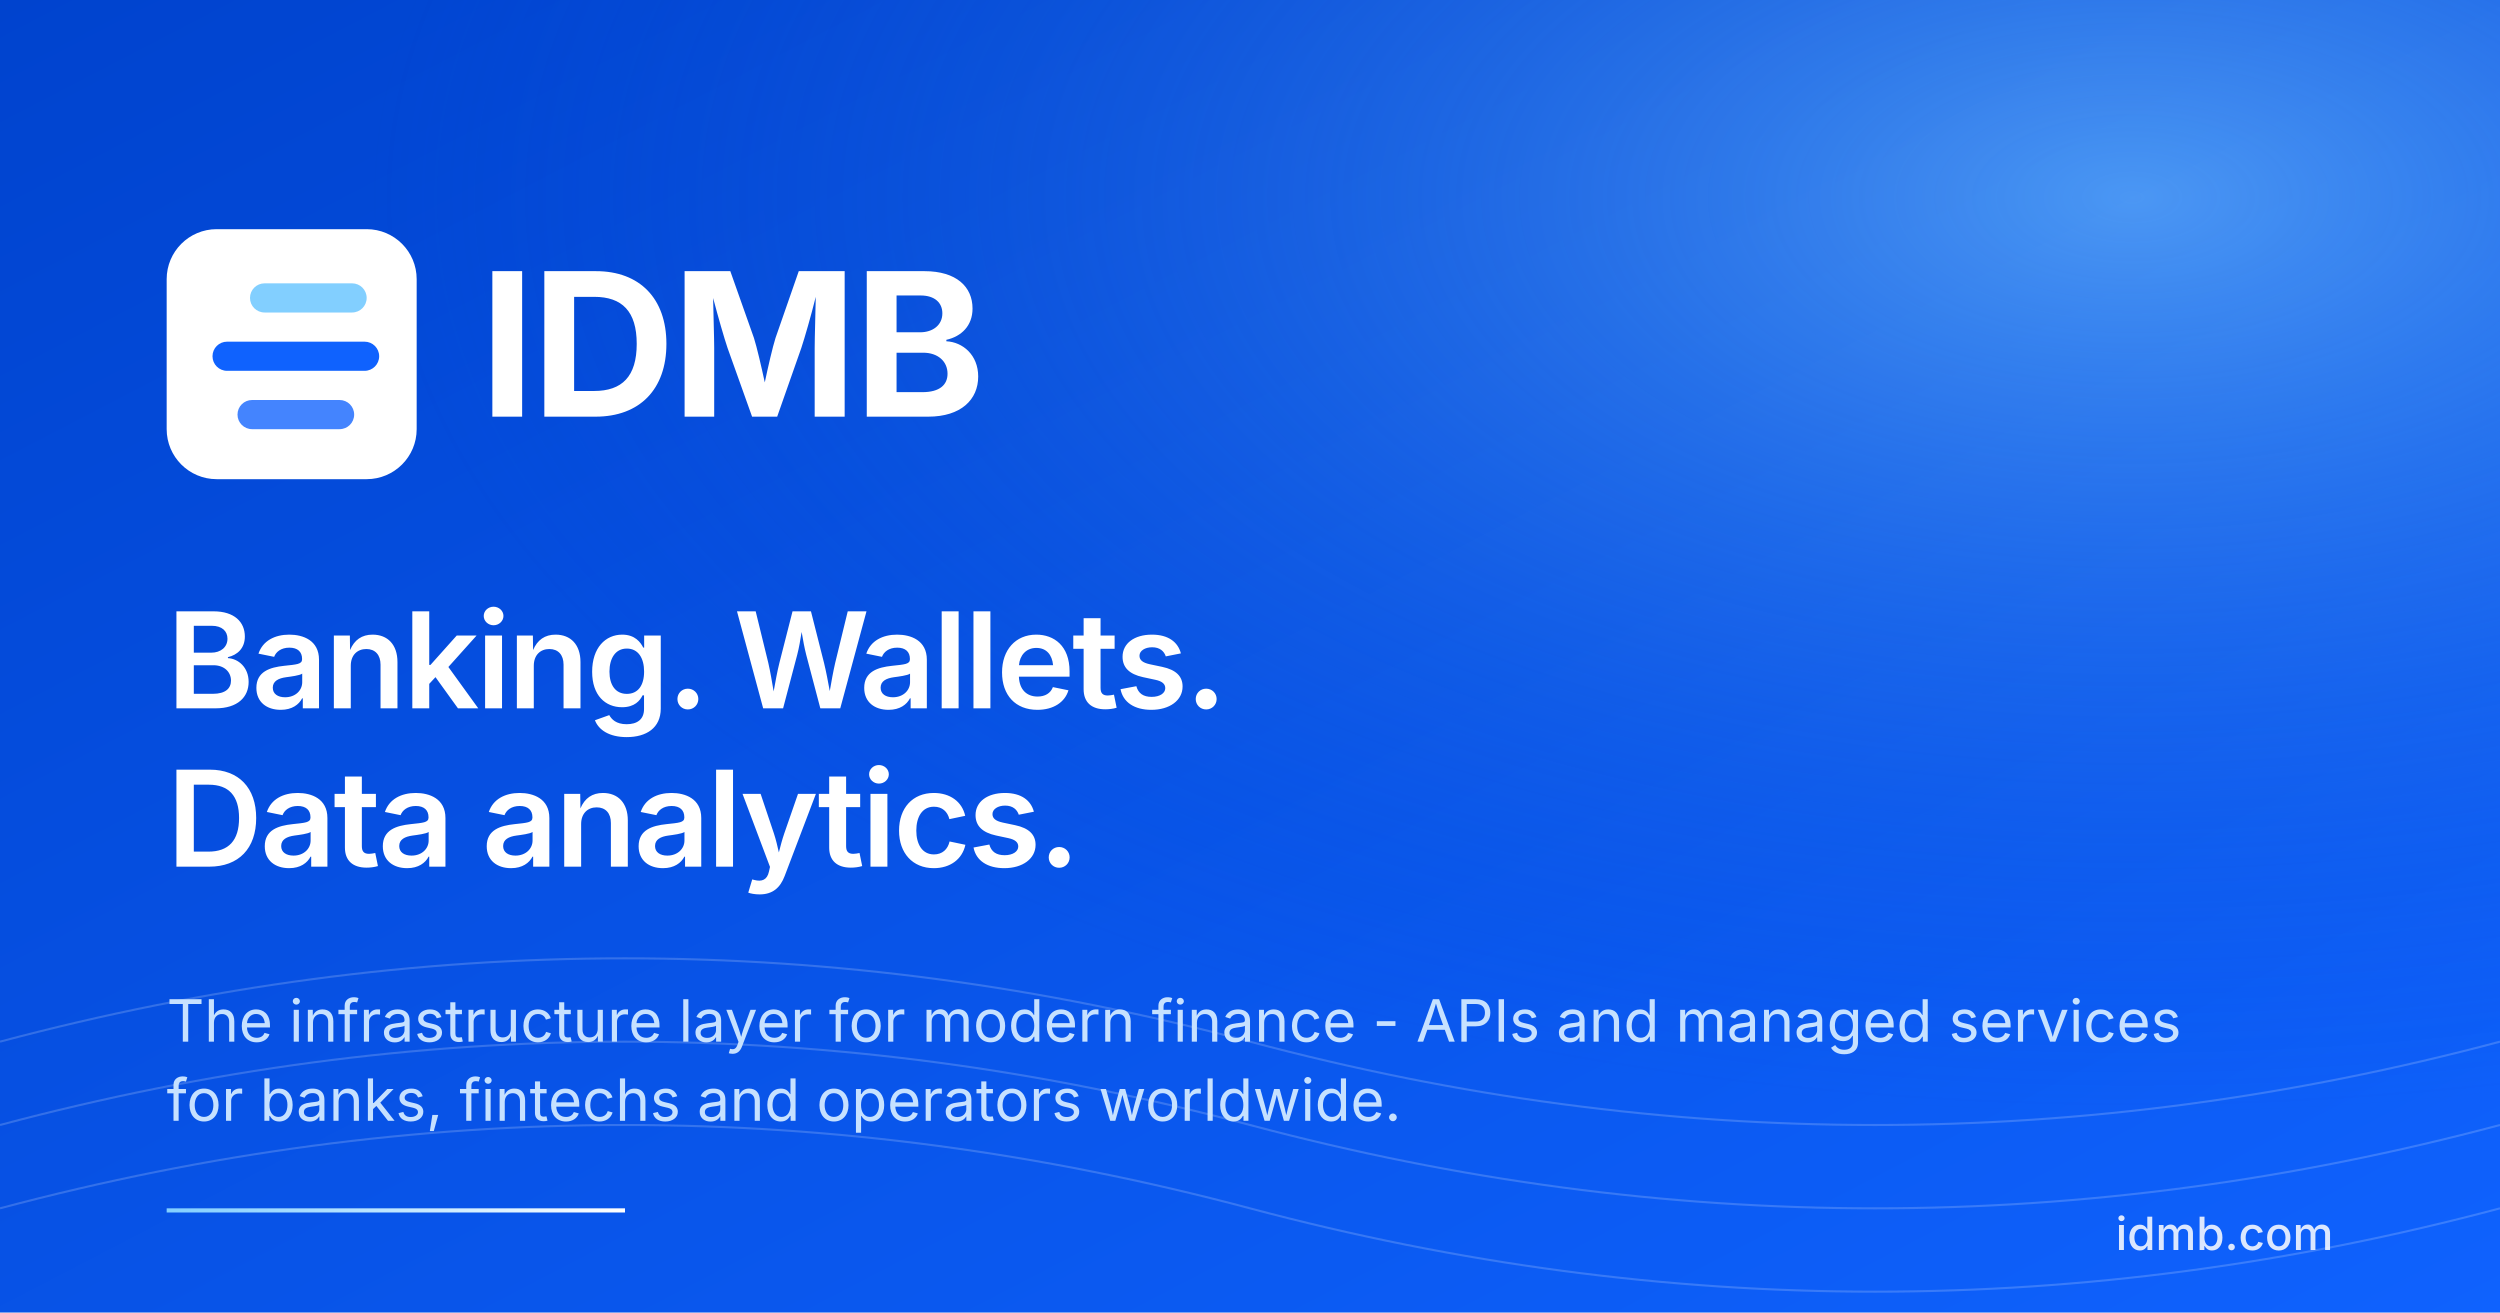
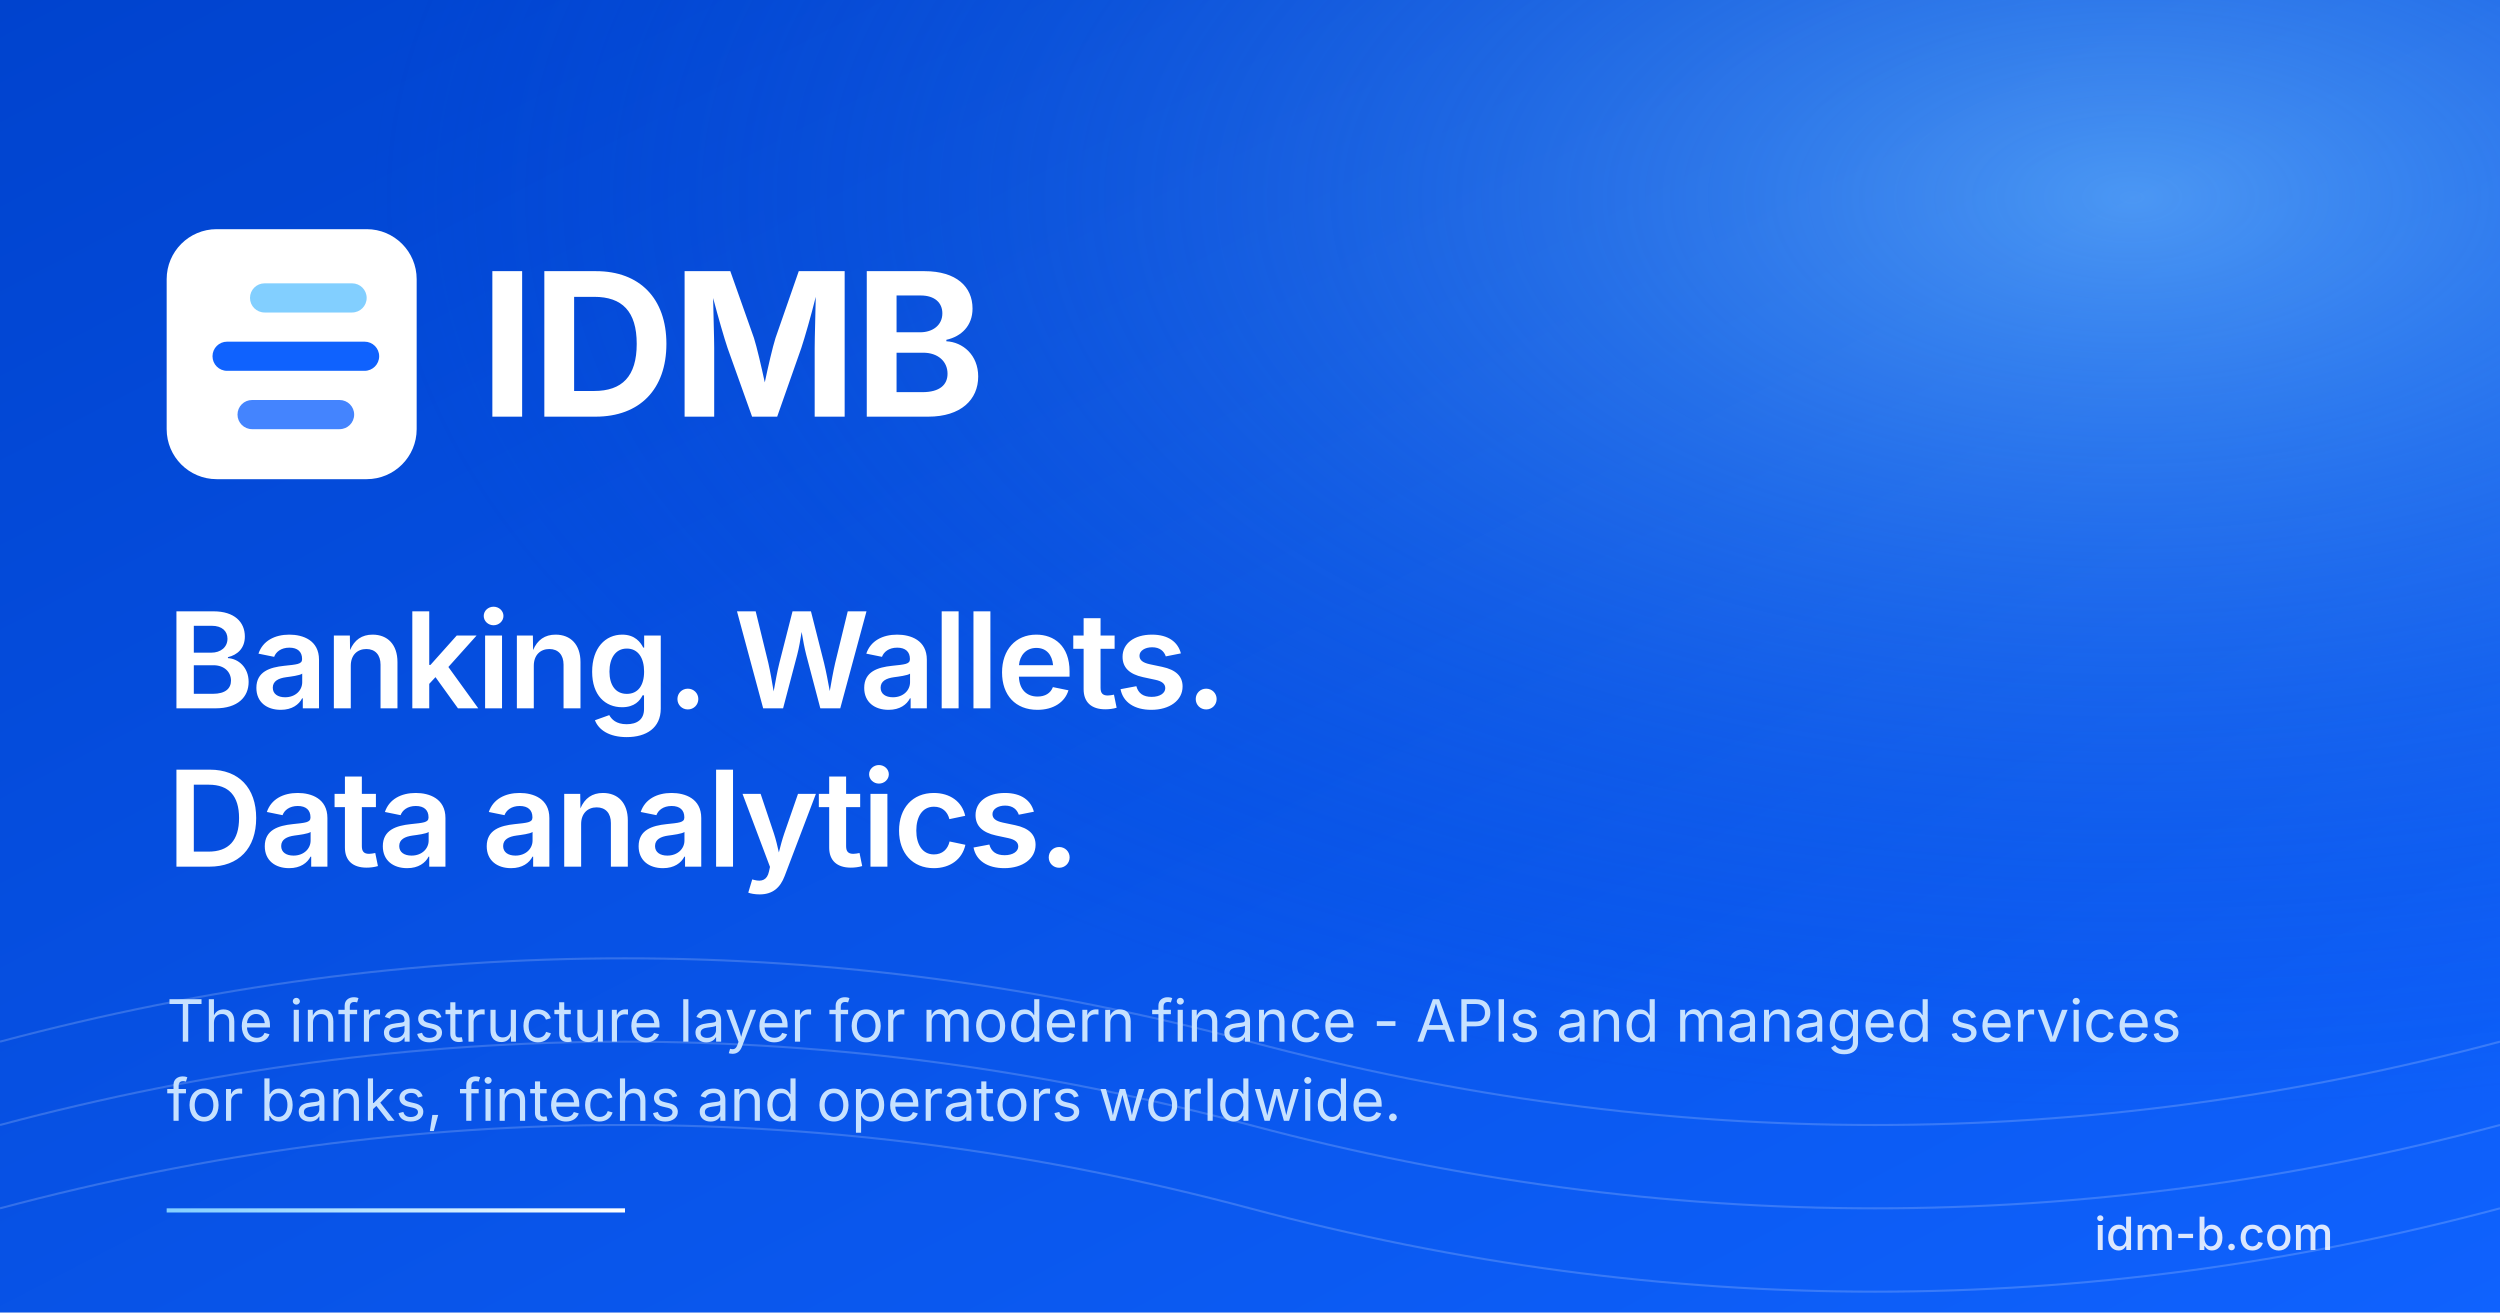
<svg xmlns="http://www.w3.org/2000/svg" viewBox="0 0 1200 630" width="1200" height="630" role="img" aria-label="IDMB - Banking, Wallets and Data Analytics Infrastructure">
  <defs>
    <linearGradient id="bg" x1="0" y1="0" x2="1" y2="1">
      <stop offset="0" stop-color="#0043ce" />
      <stop offset="1" stop-color="#0f62fe" />
    </linearGradient>
    <linearGradient id="rail" x1="0" y1="0" x2="1" y2="0">
      <stop offset="0" stop-color="#82cfff" />
      <stop offset="1" stop-color="#ffffff" />
    </linearGradient>
    <radialGradient id="glow" cx="0.85" cy="0.15" r="0.7">
      <stop offset="0" stop-color="#82cfff" stop-opacity="0.55" />
      <stop offset="1" stop-color="#0043ce" stop-opacity="0" />
    </radialGradient>
  </defs>
  <rect width="1200" height="630" fill="url(#bg)" />
  <rect width="1200" height="630" fill="url(#glow)" />
  <g opacity="0.18" stroke="#ffffff" stroke-width="1" fill="none">
    <path d="M0 540 Q 300 460 600 540 T 1200 540" />
    <path d="M0 580 Q 300 500 600 580 T 1200 580" />
    <path d="M0 500 Q 300 420 600 500 T 1200 500" />
  </g>
  <g transform="translate(80,110)">
    <rect width="120" height="120" rx="24" fill="#ffffff" />
    <rect x="40" y="26" width="56" height="14" rx="7" fill="#82cfff" />
    <rect x="22" y="54" width="80" height="14" rx="7" fill="#0f62fe" />
    <rect x="34" y="82" width="56" height="14" rx="7" fill="#0f62fe" opacity="0.78" />
  </g>
  <text x="230" y="200" font-family="'IBM Plex Sans', system-ui, -apple-system, Segoe UI, sans-serif" font-size="96" font-weight="700" fill="#ffffff" letter-spacing="-2">IDMB</text>
  <text x="80" y="340" font-family="'IBM Plex Sans', system-ui, -apple-system, Segoe UI, sans-serif" font-size="64" font-weight="600" fill="#ffffff" letter-spacing="-1.5">
    <tspan x="80" dy="0">Banking. Wallets.</tspan>
    <tspan x="80" dy="76">Data analytics.</tspan>
  </text>
  <text x="80" y="500" font-family="'IBM Plex Sans', system-ui, -apple-system, Segoe UI, sans-serif" font-size="28" font-weight="400" fill="#c6e1ff" letter-spacing="0">
    The infrastructure layer for modern finance - APIs and managed services
  </text>
  <text x="80" y="538" font-family="'IBM Plex Sans', system-ui, -apple-system, Segoe UI, sans-serif" font-size="28" font-weight="400" fill="#c6e1ff">
    for banks, fintechs and operators worldwide.
  </text>
  <g transform="translate(80,580)">
    <rect width="220" height="2" fill="url(#rail)" />
  </g>
-   <text x="1120" y="600" text-anchor="end" font-family="'IBM Plex Sans', system-ui, -apple-system, Segoe UI, sans-serif" font-size="22" font-weight="500" fill="#ffffff" opacity="0.85">idmb.com</text>
+   <text x="1120" y="600" text-anchor="end" font-family="'IBM Plex Sans', system-ui, -apple-system, Segoe UI, sans-serif" font-size="22" font-weight="500" fill="#ffffff" opacity="0.85">idm-b.com</text>
</svg>
